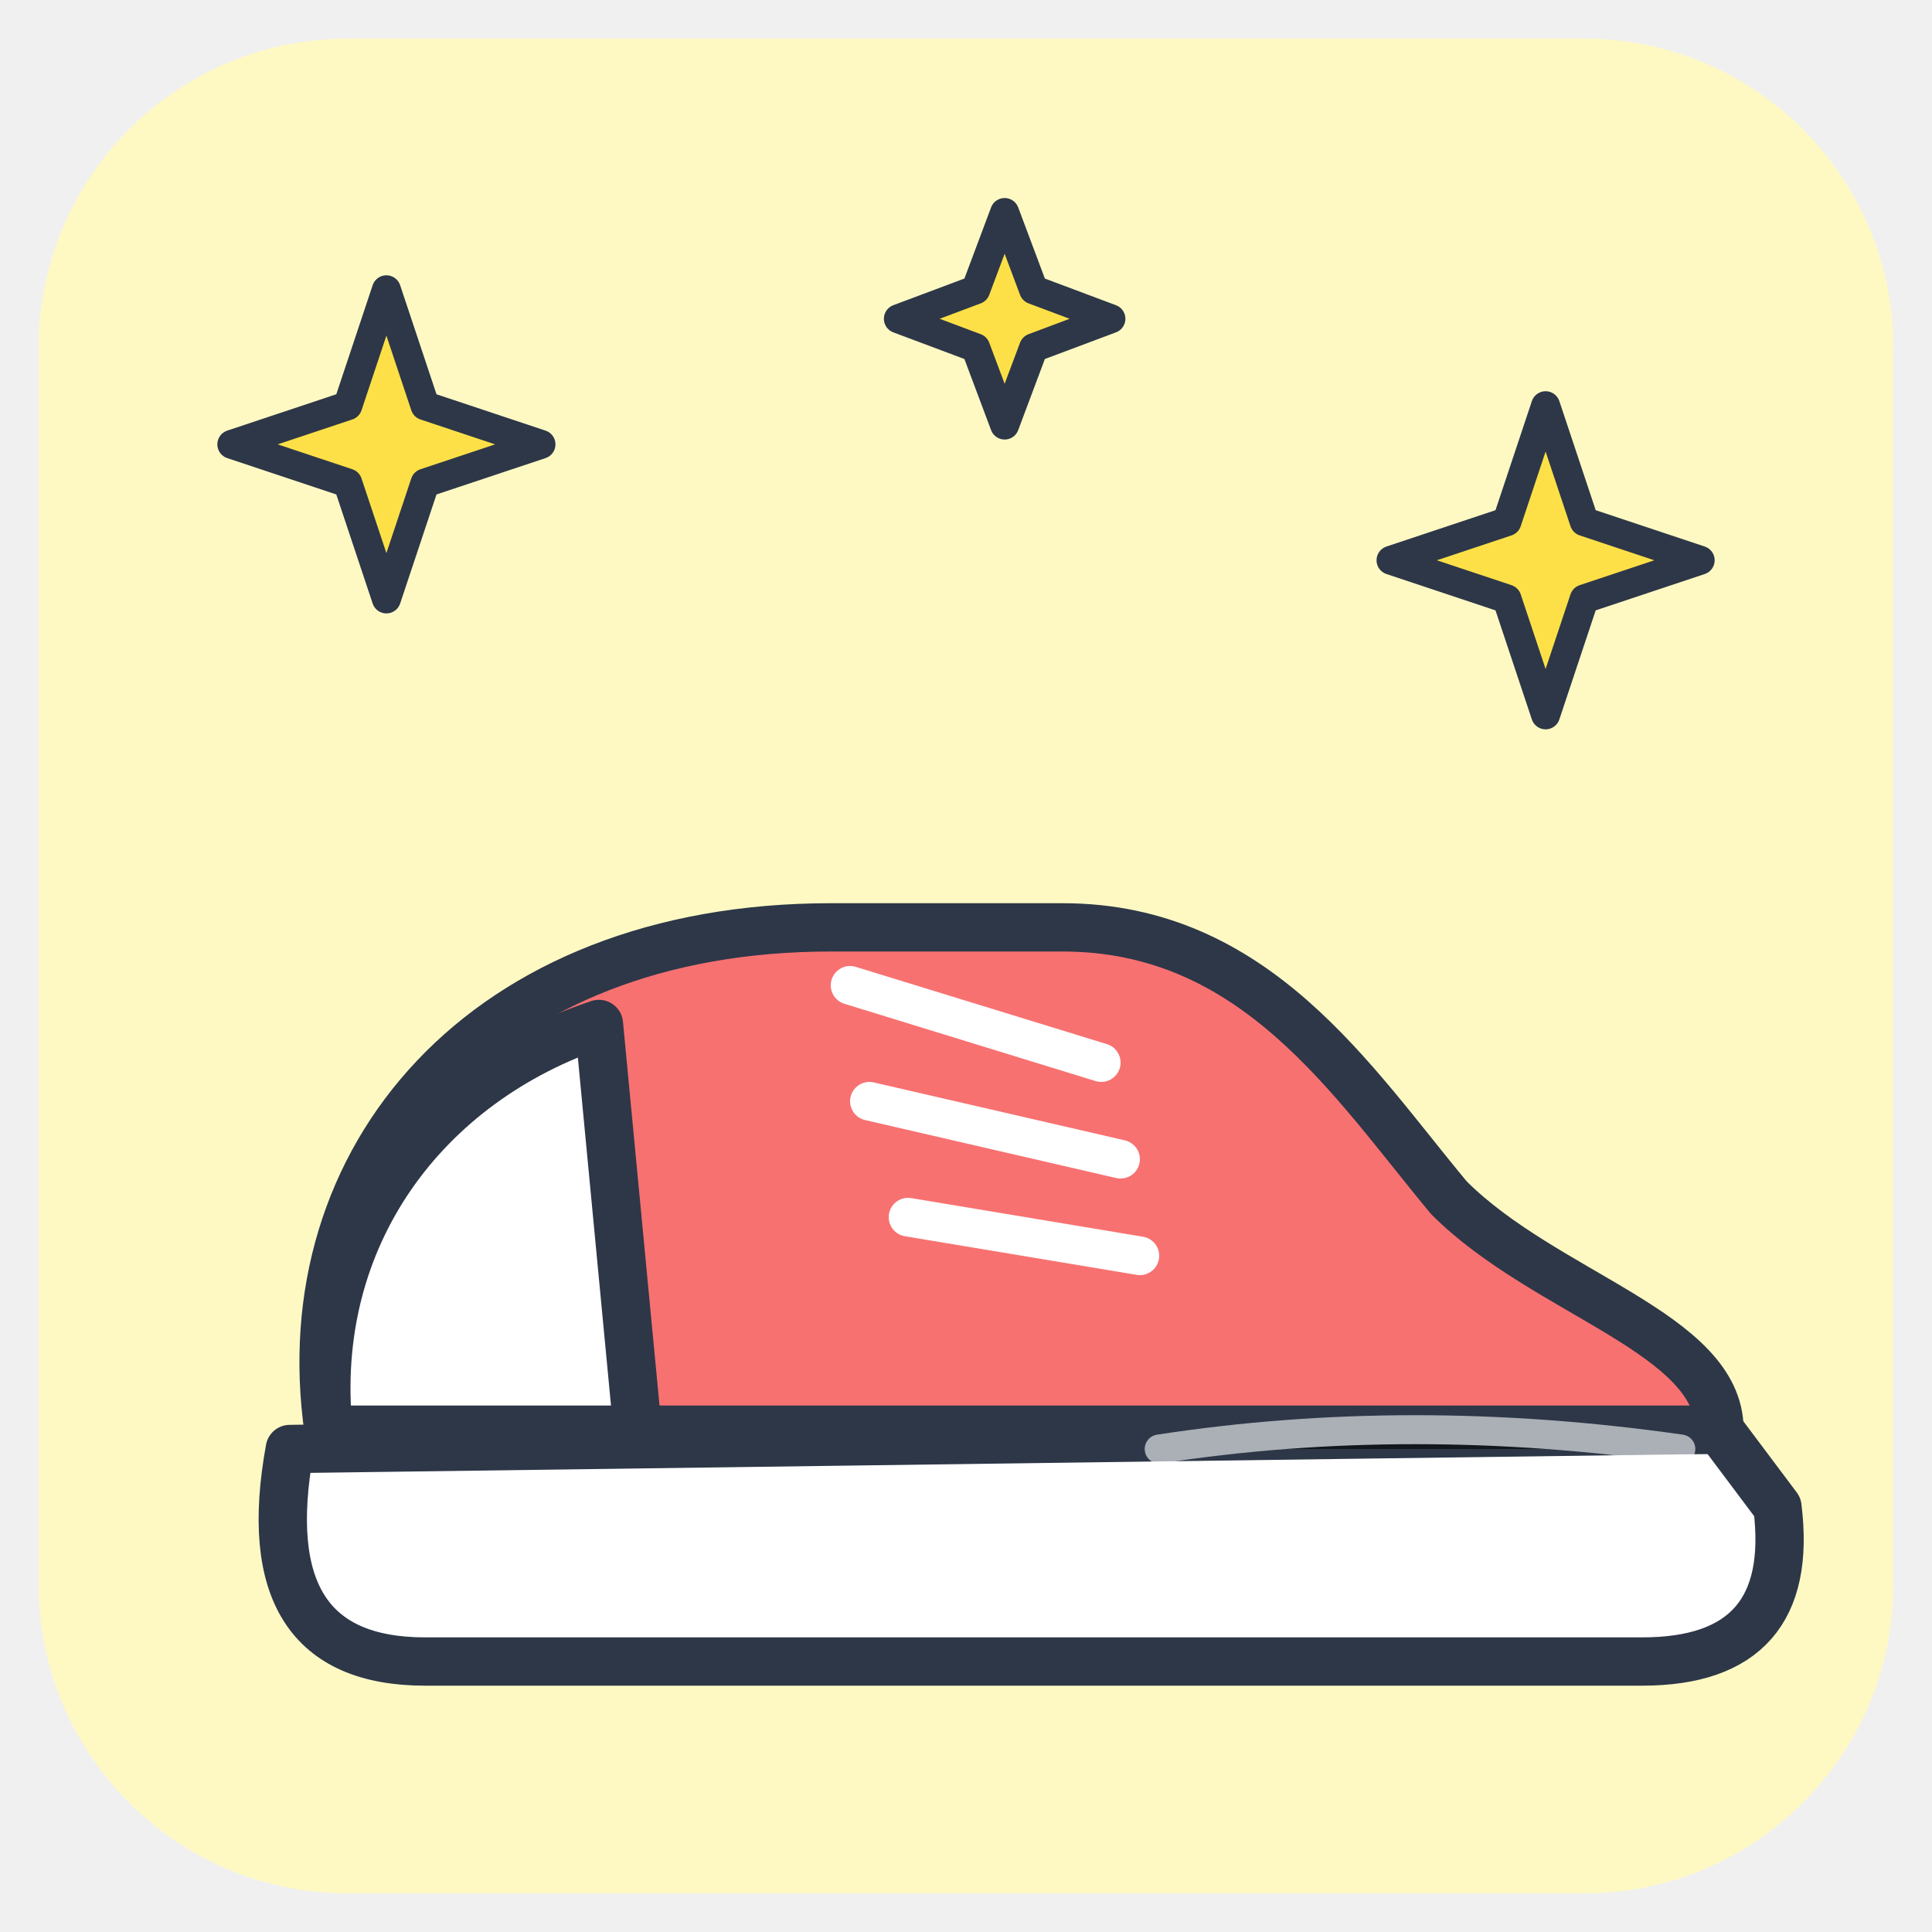
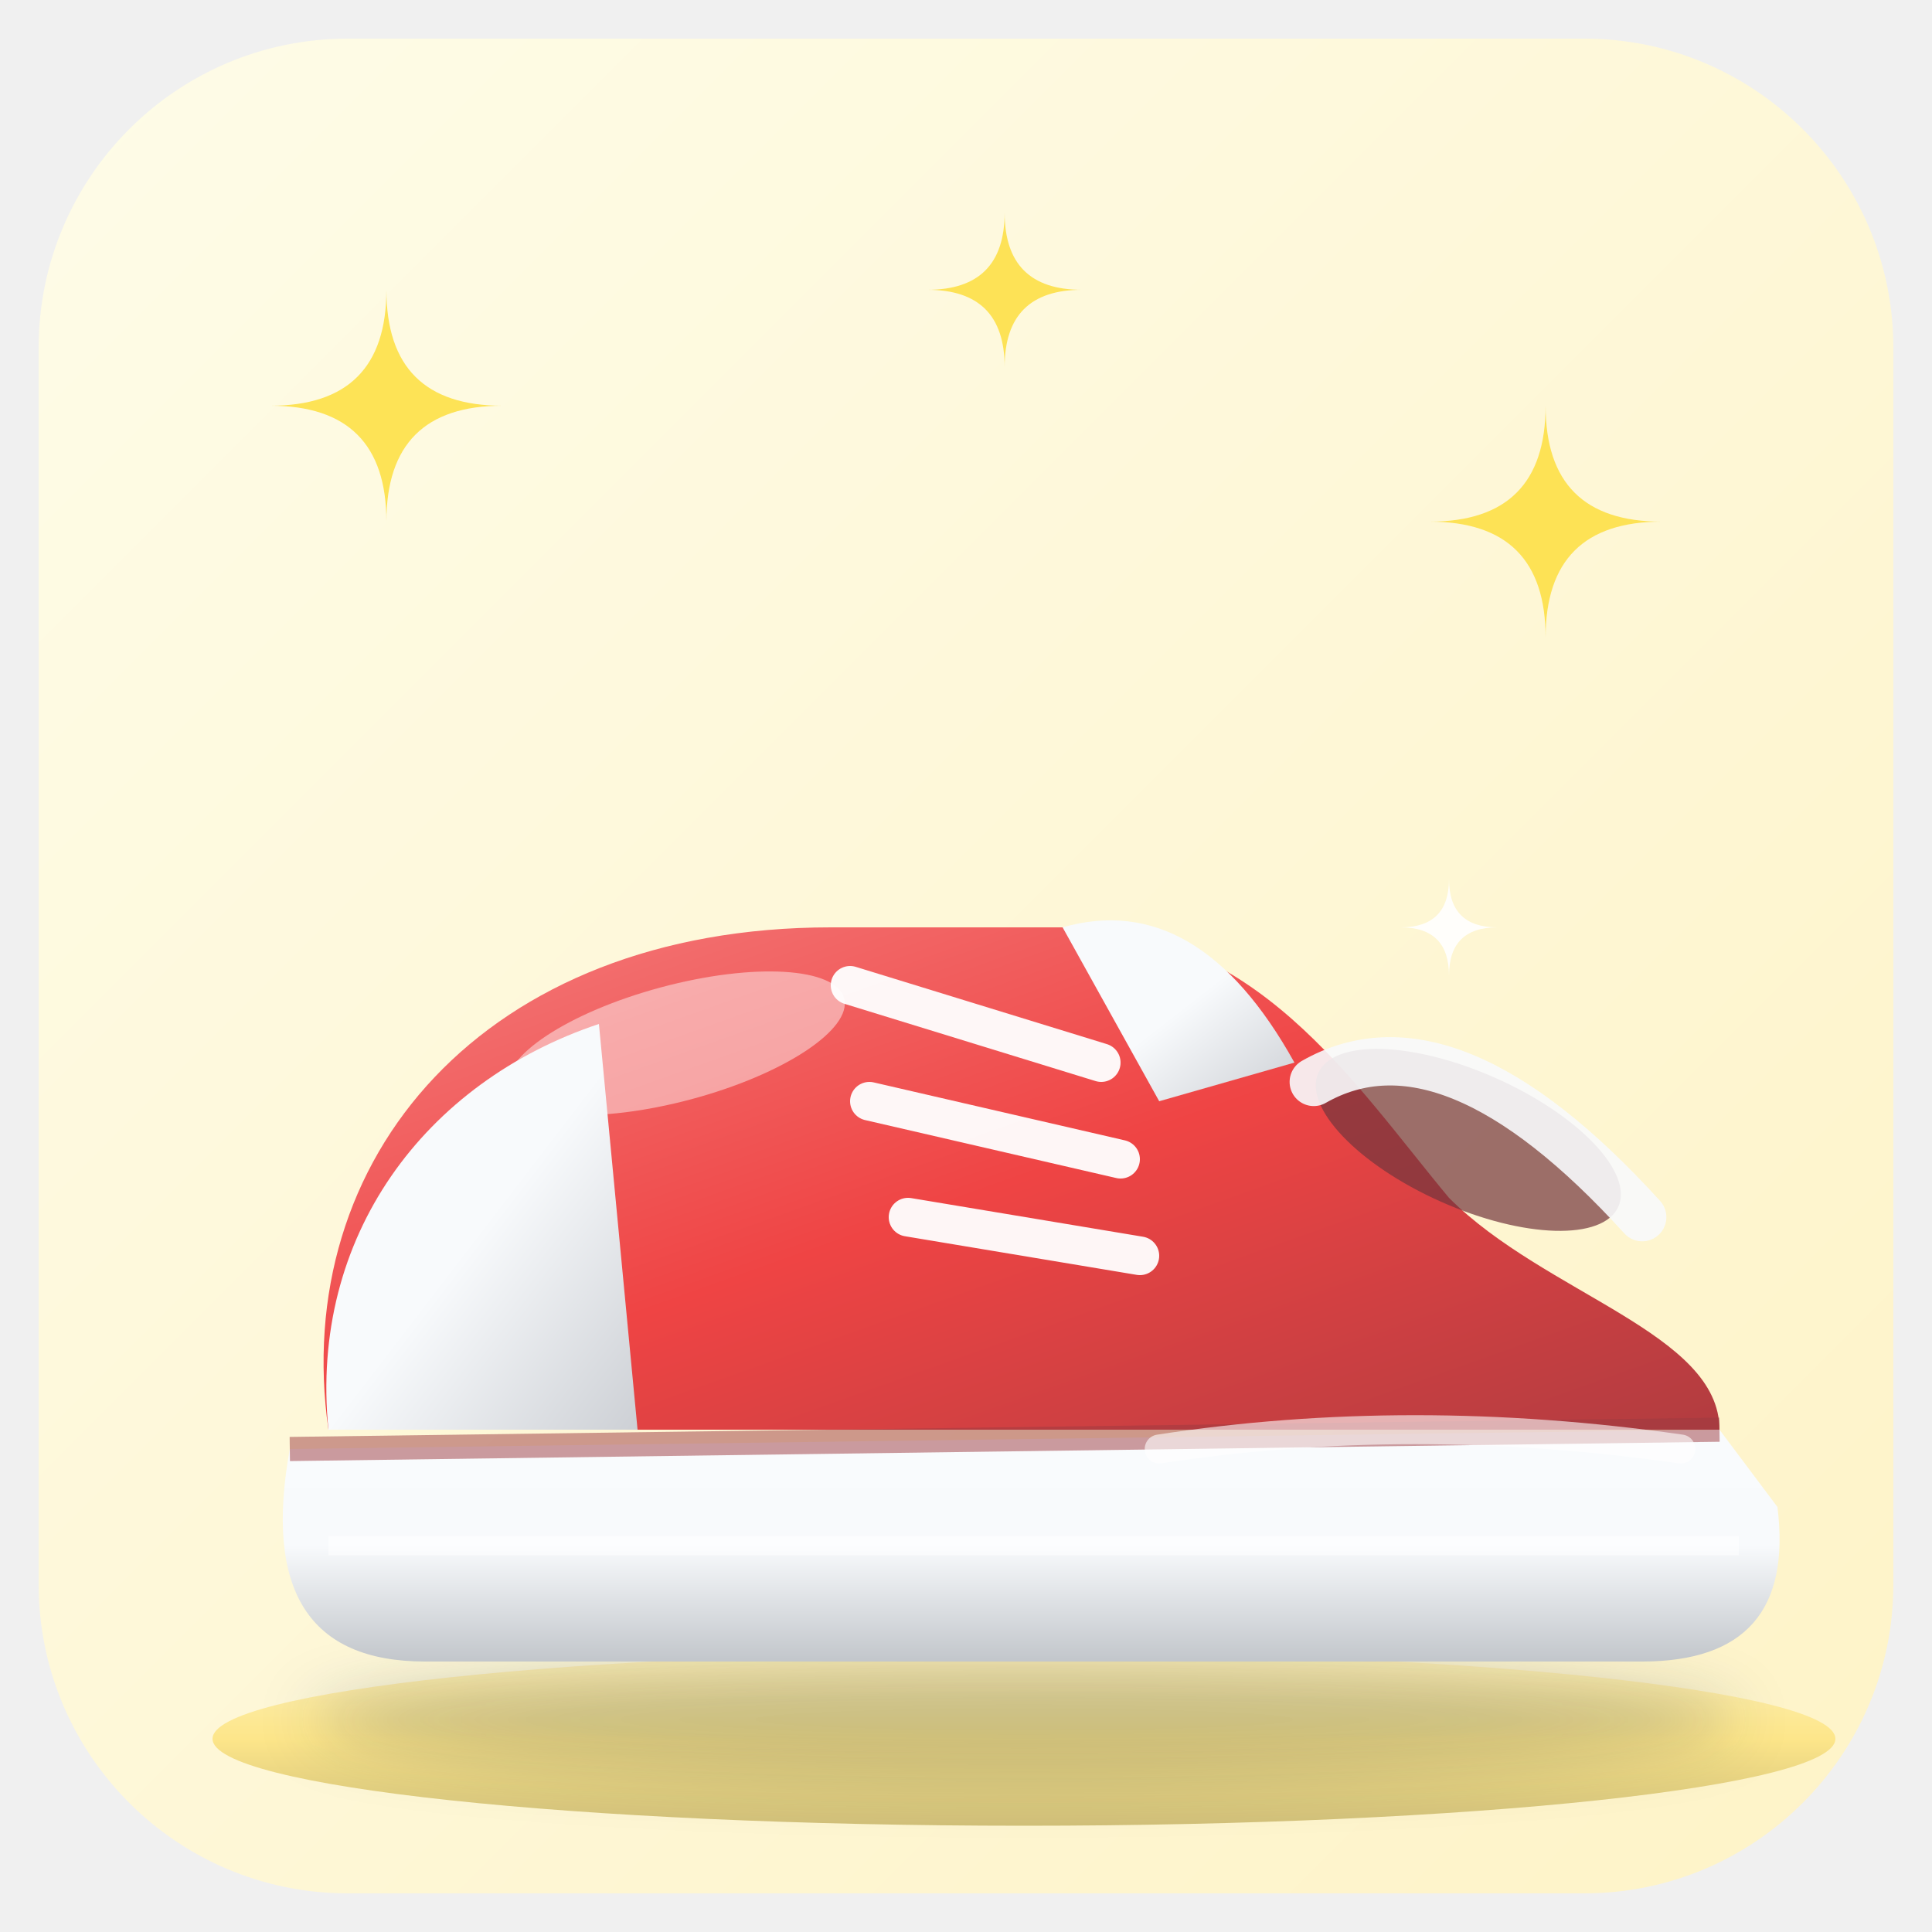
<svg xmlns="http://www.w3.org/2000/svg" viewBox="0 0 200 200" role="img" aria-label="חדש">
-   <rect x="4" y="4" width="192" height="192" rx="32" fill="#FEF9C3" />
-   <g stroke="#2D3748" stroke-width="5" stroke-linejoin="round" stroke-linecap="round">
-     <path d="M40 30 l4 12 l12 4 l-12 4 l-4 12 l-4 -12 l-12 -4 l12 -4 Z M160 42 l4 12 l12 4 l-12 4 l-4 12 l-4 -12 l-12 -4 l12 -4 Z M104 22 l3 8 l8 3 l-8 3 l-3 8 l-3 -8 l-8 -3 l8 -3 Z" fill="#FDE047" stroke-width="3" />
-     <path d="M30 150 Q26 172 44 172 L170 172 Q186 172 184 156 L178 148 Z" fill="#fff" />
-     <path d="M34 148 C30 120 50 96 86 96 L110 96 C130 96 140 112 150 124 C160 134 178 138 178 148 Z" fill="#F87171" />
-     <path d="M34 148 C32 128 44 112 62 106 L66 148 Z" fill="#fff" />
-     <path d="M88 102 L114 110 M90 114 L116 120 M94 126 L118 130" stroke="#fff" stroke-width="4" />
-     <path d="M30 150 L178 148" stroke-width="4" />
-     <path d="M120 150 Q146 146 174 150" stroke="#fff" stroke-width="3" opacity="0.6" />
-   </g>
+   <defs>
+     <linearGradient id="new-old-word-g0" x1="0" y1="0" x2="1" y2="1">
+       <stop offset="0" stop-color="#FEFCE8" />
+       <stop offset="1" stop-color="#FEF3C7" />
+     </linearGradient>
+     <linearGradient id="new-old-word-g1" x1="0" y1="0" x2="0" y2="1">
+       <stop offset="0" stop-color="#fef0b9" />
+       <stop offset=".5" stop-color="#FDE68A" />
+       <stop offset="1" stop-color="#d1c079" />
+     </linearGradient>
+     <linearGradient id="new-old-word-g2" x1="0" y1="0" x2="0" y2="1">
+       <stop offset="0" stop-color="#f9fbfd" />
+       <stop offset=".5" stop-color="#F8FAFC" />
+       <stop offset="1" stop-color="#c2c6cb" />
+     </linearGradient>
+     <linearGradient id="new-old-word-g3" x1="0" y1="0" x2="1" y2="1">
+       <stop offset="0" stop-color="#f47c7c" />
+       <stop offset=".5" stop-color="#EF4444" />
+       <stop offset="1" stop-color="#b13c40" />
+     </linearGradient>
+     <linearGradient id="new-old-word-g4" x1="0" y1="0" x2="1" y2="1">
+       <stop offset="0" stop-color="#f8fafc" />
+       <stop offset=".5" stop-color="#F8FAFC" />
+       <stop offset="1" stop-color="#cdd0d5" />
+     </linearGradient>
+     <linearGradient id="new-old-word-g5" x1="0" y1="0" x2="1" y2="1">
+       <stop offset="0" stop-color="#f9fbfc" />
+       <stop offset=".5" stop-color="#F8FAFC" />
+       <stop offset="1" stop-color="#cdd0d5" />
+     </linearGradient>
+     <filter id="new-old-word-blur" x="-30%" y="-60%" width="160%" height="220%">
+       <feGaussianBlur stdDeviation="3" />
+     </filter>
+   </defs>
+   <rect x="4" y="4" width="192" height="192" rx="32" fill="url(#new-old-word-g0)" />
+   <ellipse cx="106" cy="180" rx="84" ry="9" fill="url(#new-old-word-g1)" />
+   <ellipse cx="106" cy="178" rx="74" ry="6" fill="#1E293B" opacity="0.22" filter="url(#new-old-word-blur)" />
+   <path d="M30 150 Q26 172 44 172 L170 172 Q186 172 184 156 L178 148 Z" fill="url(#new-old-word-g2)" />
+   <path d="M34 160 H180" stroke="#fff" stroke-width="2" opacity=".5" />
+   <path d="M34 148 C30 120 50 96 86 96 L110 96 C130 96 140 112 150 124 C160 134 178 138 178 148 Z" fill="url(#new-old-word-g3)" />
+   <ellipse cx="70" cy="108" rx="18" ry="6" fill="#fff" opacity="0.45" transform="rotate(-15 70 108)" />
+   <ellipse cx="152" cy="118" rx="17" ry="7" fill="#72343c" opacity=".7" transform="rotate(24 152 118)" />
+   <path d="M136 112 Q150 104 170 126" fill="none" stroke="#F8FAFC" stroke-width="5" stroke-linecap="round" opacity=".9" />
+   <path d="M110 96 Q124 92 134 110 L120 114 Z" fill="url(#new-old-word-g4)" />
+   <path d="M34 148 C32 128 44 112 62 106 L66 148 Z" fill="url(#new-old-word-g5)" />
+   <path d="M88 102 L114 110 M90 114 L116 120 M94 126 L118 130" fill="none" stroke="#fff" stroke-width="4" stroke-linecap="round" stroke-linejoin="round" opacity="0.95" />
+   <path d="M30 150 L178 148" stroke="#9c393f" stroke-width="2.5" opacity=".5" />
+   <path d="M120 150 Q146 146 174 150" fill="none" stroke="#fff" stroke-width="3" stroke-linecap="round" stroke-linejoin="round" opacity="0.6" />
+   <path d="M40 30 Q40 42 52 42 Q40 42 40 54 Q40 42 28 42 Q40 42 40 30Z" fill="#FDE047" opacity="0.9" />
+   <path d="M160 42 Q160 54 172 54 Q160 54 160 66 Q160 54 148 54 Q160 54 160 42Z" fill="#FDE047" opacity="0.9" />
+   <path d="M104 22 Q104 30 112 30 Q104 30 104 38 Q104 30 96 30 Q104 30 104 22Z" fill="#FDE047" opacity="0.9" />
+   <path d="M150 91 Q150 96 155 96 Q150 96 150 101 Q150 96 145 96 Q150 96 150 91Z" fill="#fff" opacity="0.9" />
</svg>
